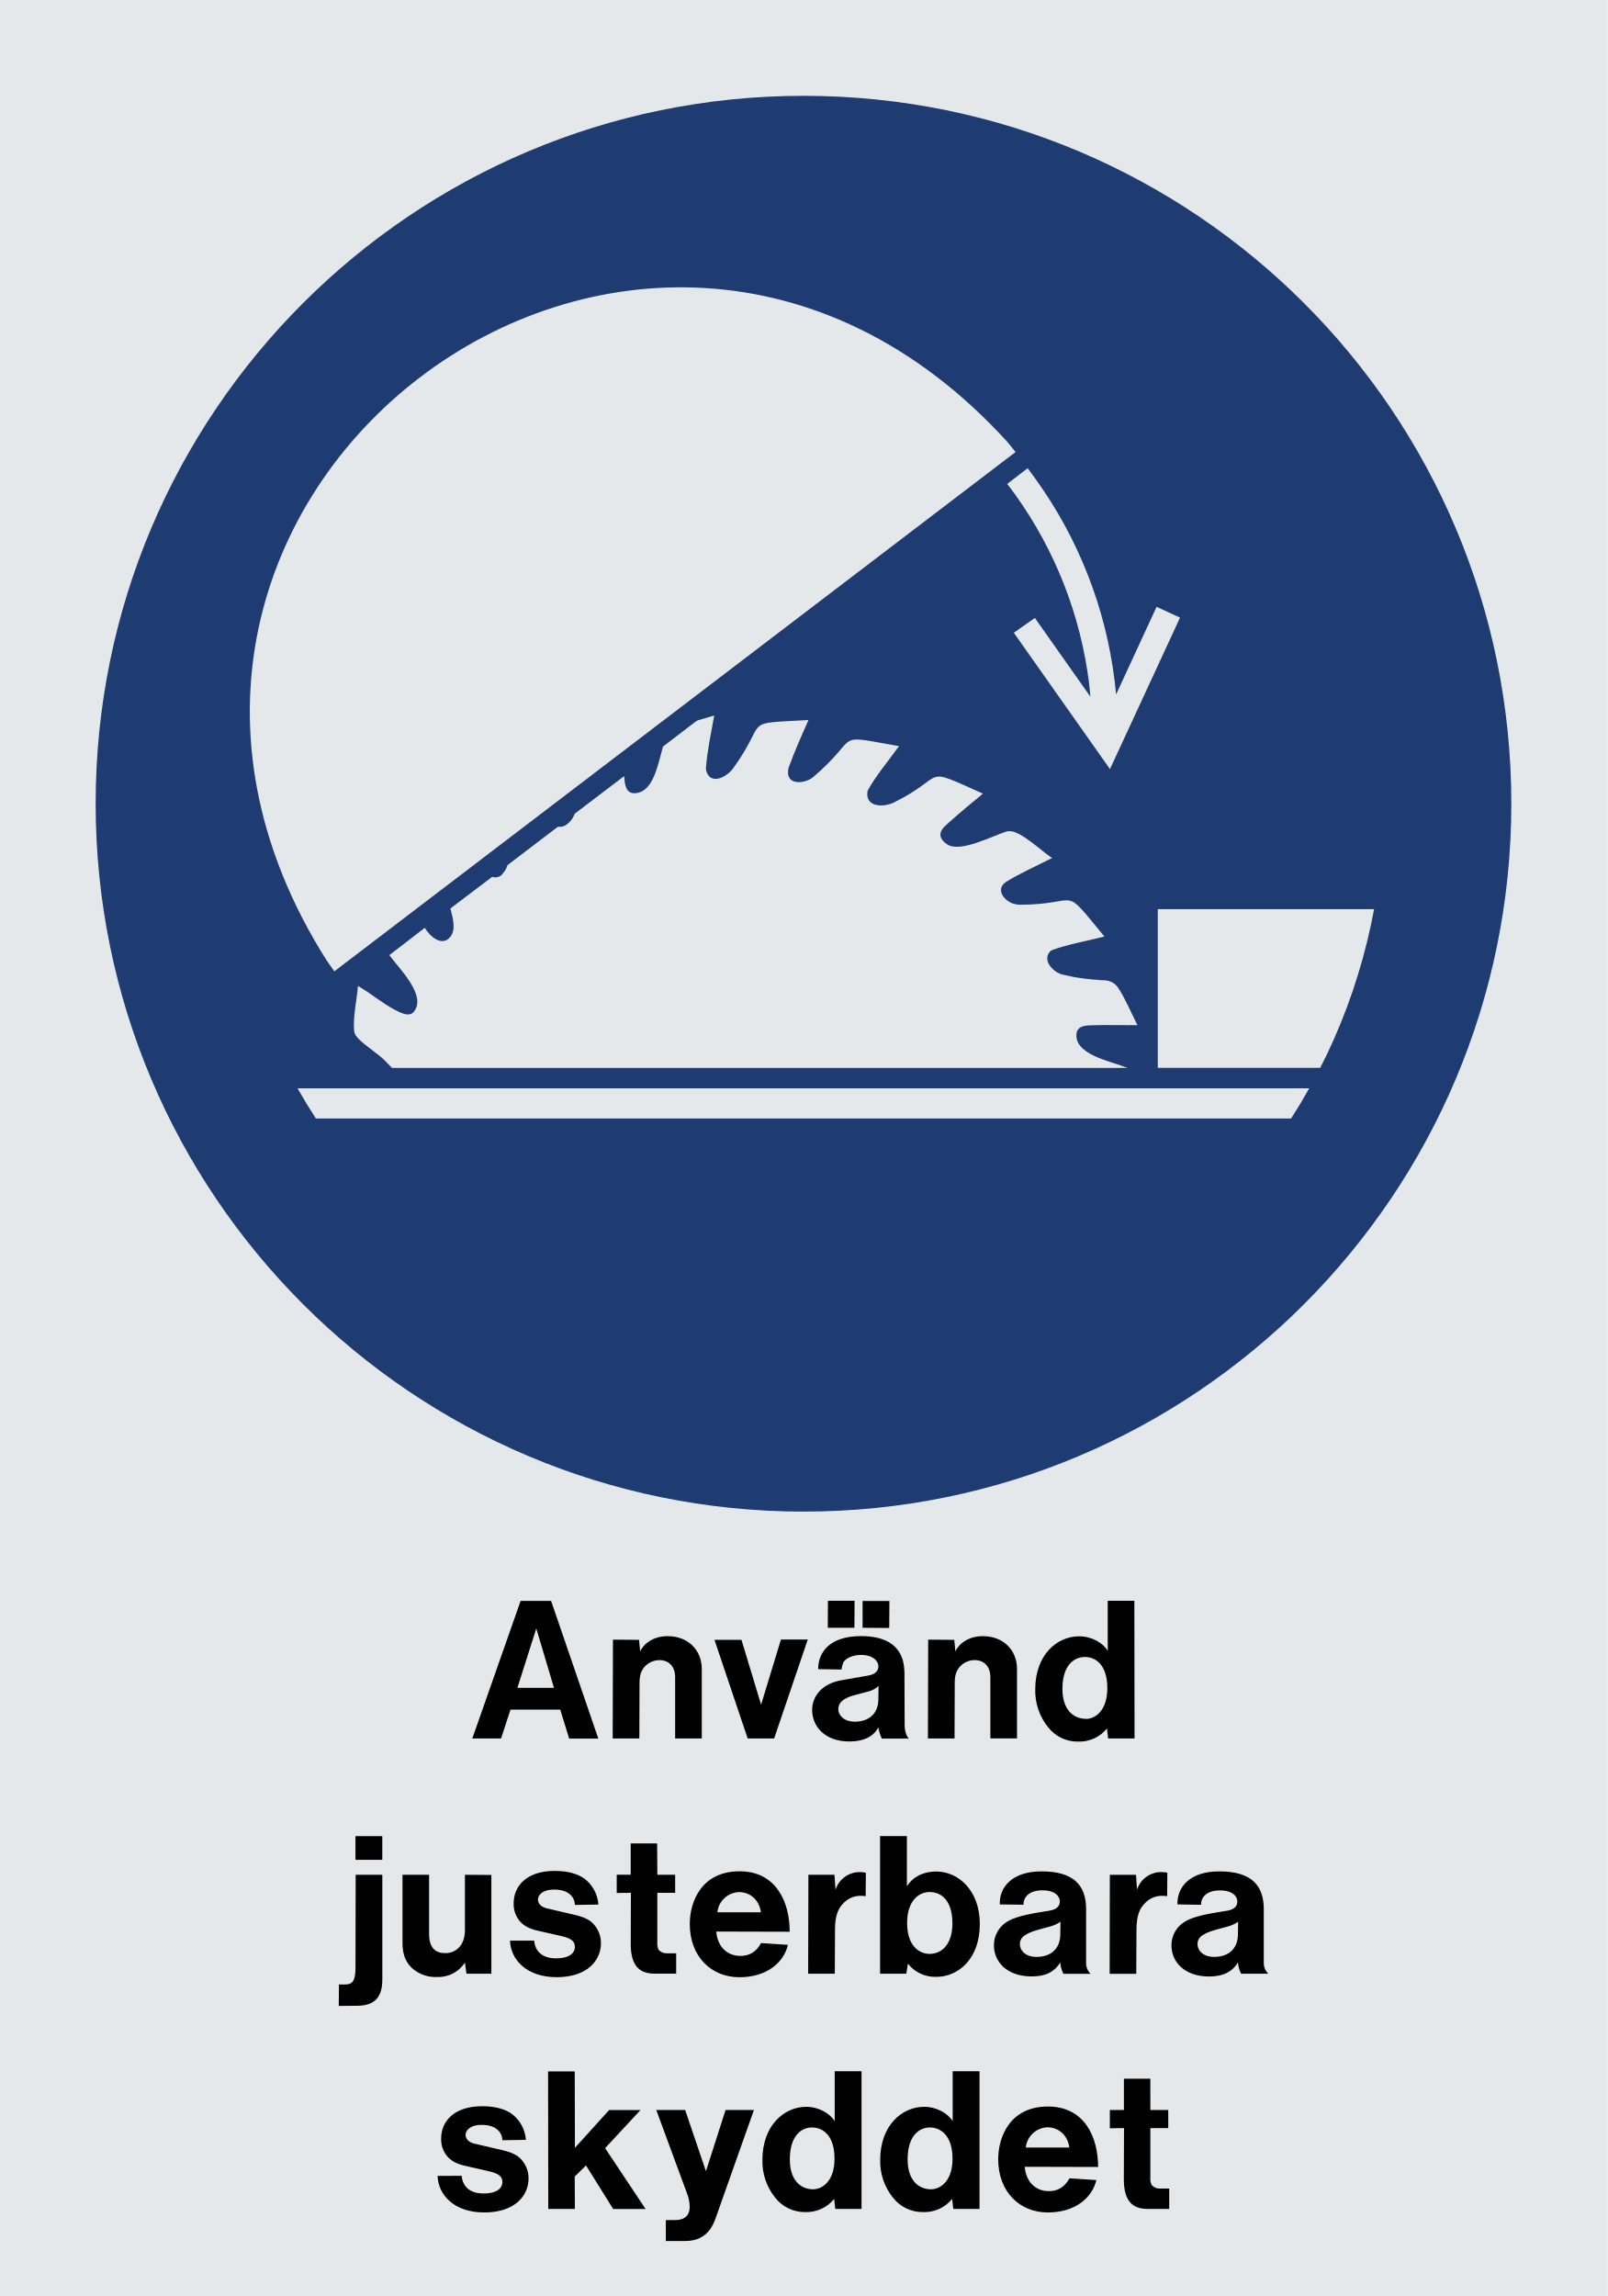
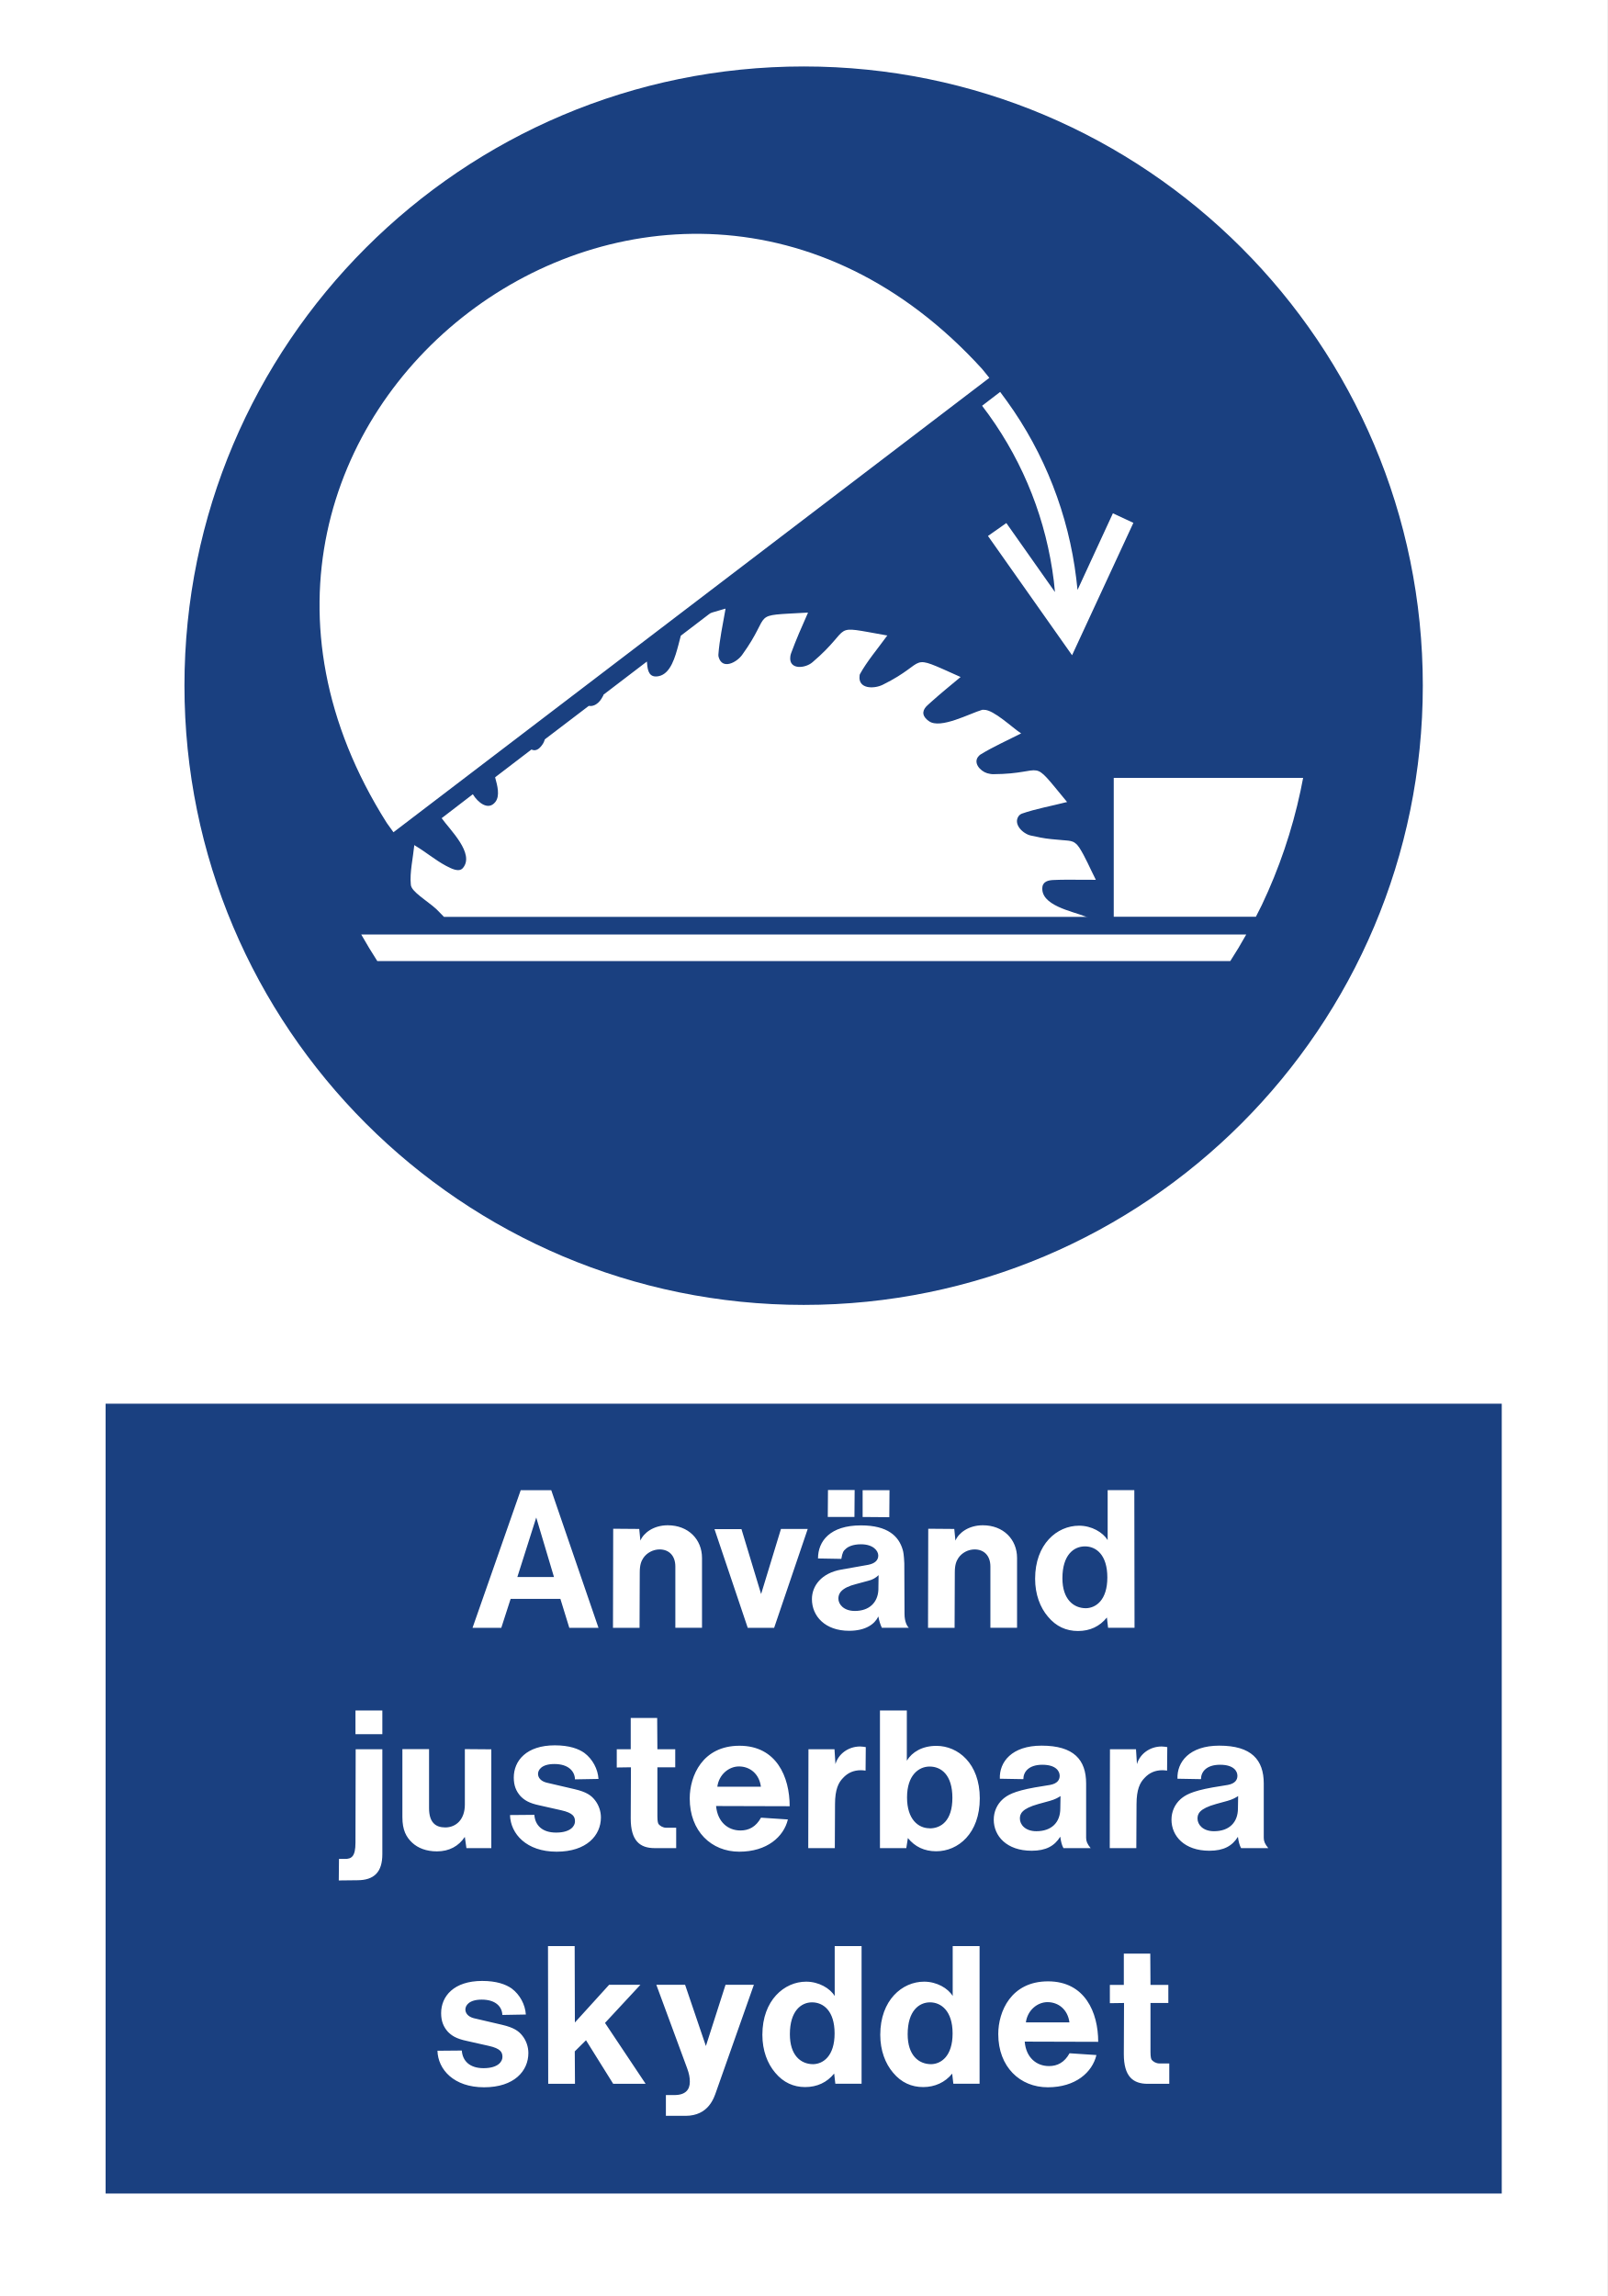
- <svg xmlns="http://www.w3.org/2000/svg" viewBox="0 0 595.28 850.37">
+ <svg xmlns="http://www.w3.org/2000/svg" id="Lager_1" data-name="Lager 1" viewBox="0 0 153.09 218.69">
  <defs>
-     <style>.a{fill:#e5e8eb;}.a,.b,.c{fill-rule:evenodd;}.b{fill:#000100;}.c{fill:#1e3b72;}</style>
+     <style>
+       .cls-1 {
+         fill: #1a4080;
+       }
+ 
+       .cls-1, .cls-2 {
+         fill-rule: evenodd;
+       }
+ 
+       .cls-2 {
+         fill: #fff;
+       }
+     </style>
  </defs>
-   <polyline class="a" points="0 850.37 595.28 850.37 595.28 0 0 0 0 850.37" />
-   <path class="b" d="M192.56,626.38l7-22,6.55,22H192.56Zm218.37,15,0.43,3.74h9.79l-0.07-51h-9.86v18.5c-1.8-2.88-5.91-5.33-10.58-5.33-8.21,0-16.27,6.84-16.27,19.66a21.41,21.41,0,0,0,4.75,14,13.78,13.78,0,0,0,11.16,5.33A13.06,13.06,0,0,0,410.93,641.43Zm-7.78-3.53c-4.61,0-8.71-3.31-8.71-11.09,0-8.71,4.25-11.81,8.35-11.81s8.28,3.1,8.28,11.52C411.08,634.59,406.83,637.83,403.16,637.9Zm-58.53,7.27h9.86l0.07-20.52c0-2.88.58-4.25,1.37-5.4a7.39,7.39,0,0,1,6-3.1c3.39,0,5.83,2.23,5.83,6.33v22.68h9.87V619.33c0-6.84-5-12.1-12.67-12.1-5.26,0-8.93,2.81-10.15,5.69l-0.43-4.32-9.65-.07ZM326.26,641a15,15,0,0,0,1.29,4.18h10C337,644.67,336,643,336,640l-0.07-18.72a20.47,20.47,0,0,0-.58-5c-1.44-5-5.54-9.07-15.48-9.07-11.45,0-15.91,5.83-15.91,12.24l8.64,0.14c0.43-2.45.79-3,1.58-3.67s2.74-1.73,5.69-1.73c4.61,0,6.41,2.45,6.41,4.18s-1.15,3-3.81,3.46l-9.87,1.73c-7.42,1.29-10.87,6.12-10.87,10.94,0,6.34,4.9,11.74,13.75,11.74C321.58,646.25,324.89,643.81,326.26,641Zm0.07-15.34-0.07,5.47c-0.22,4.61-3.31,7.78-8.71,7.78-4.11,0-6.12-2.45-6.12-4.61,0-1.73.86-4,6.7-5.4l4.32-1.15A8.13,8.13,0,0,0,326.34,625.66Zm-5.91-21.53,9.87,0.07,0.07-10h-9.94v9.93Zm-12.89,0h9.86l0.07-10h-9.87Zm-29.67,41h9.8l12.45-36.65h-9.93l-7.35,24.12-7.27-24h-10Zm-50,0h9.87l0.07-20.52c0-2.88.58-4.25,1.36-5.4a7.41,7.41,0,0,1,6-3.1c3.39,0,5.83,2.23,5.83,6.33v22.68h9.87V619.33c0-6.84-5-12.1-12.67-12.1-5.26,0-8.93,2.81-10.15,5.69l-0.43-4.32-9.65-.07Zm-52,0h10.65L190,634.45h18.43l3.31,10.73h10.8l-17.49-51h-11.3Z" transform="translate(-0.92 -1.25)" />
-   <path class="b" d="M132.58,690.07h9.94v-8.78h-9.94v8.78Zm326.87,38a11.64,11.64,0,0,0,1.15,4.18h10.08a5.48,5.48,0,0,1-1.66-3.82V708.35c0-8.78-4.53-14-16.49-14-11.09,0-15.69,6-15.48,12.24l8.71,0.14c0-2.74,2-5.33,7.06-5.33,4.83,0,6.41,2.38,6.41,4.1,0,1.51-.86,2.88-3.53,3.38l-5.69.94c-8.06,1.44-10.22,3-11.81,4.32a10.2,10.2,0,0,0-3.38,7.63c0,6.05,4.75,11.52,14,11.52C454.2,733.26,457.37,731.46,459.45,728.08ZM459.52,713l-0.07,4.61c0,5.18-3.24,8.42-8.85,8.42-4.1,0-6.12-2.45-6.12-4.68,0-1.73.58-3.67,6.84-5.4l4.25-1.15A12.06,12.06,0,0,0,459.52,713Zm-47.59,19.29h9.86L421.87,716c0-5.47,1.3-8,3-9.72a8.62,8.62,0,0,1,6.7-2.88,12.53,12.53,0,0,1,1.66.14l0.07-8.71a14.17,14.17,0,0,0-2.09-.22,9.39,9.39,0,0,0-9.15,6.55l-0.36-5.54H412Zm-18.29-4.18a11.65,11.65,0,0,0,1.15,4.18h10.08a5.47,5.47,0,0,1-1.66-3.82V708.35c0-8.78-4.54-14-16.49-14-11.09,0-15.7,6-15.48,12.24L380,706.7c0-2.74,2-5.33,7.06-5.33,4.82,0,6.41,2.38,6.41,4.1,0,1.51-.87,2.88-3.53,3.38l-5.68.94c-8.06,1.44-10.23,3-11.81,4.32a10.18,10.18,0,0,0-3.38,7.63c0,6.05,4.75,11.52,14,11.52C388.39,733.26,391.56,731.46,393.65,728.08ZM393.72,713l-0.07,4.61c0,5.18-3.24,8.42-8.85,8.42-4.11,0-6.12-2.45-6.12-4.68,0-1.73.58-3.67,6.84-5.4l4.25-1.15A12.05,12.05,0,0,0,393.72,713ZM326.9,732.26h9.72l0.58-3.74a12.81,12.81,0,0,0,10.51,4.9c8.13,0,16.13-6.62,16.13-19.58,0-12.6-8.14-19.44-16.06-19.44-5.26,0-9,2.31-10.95,5.48V681.28H326.9v51Zm18.36-7.35c-4.1,0-8.35-3.24-8.35-11.45S341.23,702,345.26,702c4.32,0,8.43,3.1,8.43,11.59C353.69,721.67,349.51,724.91,345.26,724.91Zm-45,7.35h9.87L310.2,716c0-5.47,1.3-8,3-9.72a8.62,8.62,0,0,1,6.7-2.88,12.47,12.47,0,0,1,1.66.14l0.07-8.71a14.11,14.11,0,0,0-2.09-.22,9.39,9.39,0,0,0-9.15,6.55L310,695.61h-9.65Zm-34.06-15.62,27.22,0.07c0-10.87-4.9-22.39-18.58-22.39-14,0-18.43,11.16-18.43,19.51,0,12.17,8.06,19.73,18.36,19.73s16.49-5.54,18-12l-9.94-.65c-1.87,3.38-4.46,4.75-7.63,4.75C270.53,725.7,266.72,722.53,266.21,716.63Zm0.43-7.13a8.38,8.38,0,0,1,8-7.49c4,0,7.49,2.74,8.13,7.49H266.64Zm-15.26,22.75V724.7h-3.67a3.81,3.81,0,0,1-2.88-1.37,5.86,5.86,0,0,1-.43-2.88V702.3H251v-6.7H244.4L244.32,684h-9.79v11.59h-5.18v6.77l5.26-.07-0.07,18.94c0,8.28,3.38,11,8.86,11h8ZM189.82,720c0.22,6.91,6,13.54,17.28,13.54s16.41-6.12,16.41-12.67a10.34,10.34,0,0,0-2.23-6.41c-1.36-1.73-3.17-3-7.49-4L203.28,708c-2.23-.58-3.1-1.94-3.1-3.24s1.3-3.67,6.05-3.67c5.25,0,7.56,2.74,7.63,5.69l8.71-.14a13.25,13.25,0,0,0-5.26-9.65c-2.16-1.51-5.54-2.81-10.94-2.81-10.51,0-15.19,5.69-15.19,12a9.7,9.7,0,0,0,2.52,6.91c1.37,1.37,3,2.52,7.05,3.38l7.92,1.8c4.61,1,5.18,2.45,5.18,4.18s-1.51,4.11-7,4.11c-5.18,0-7.77-2.74-8.06-6.55Zm-16.7,8.13,0.58,4.11h9.22V695.68l-9.79-.07v20.52c0,5.61-3.31,8.5-7.27,8.5-3.67,0-6-1.94-6-7.13V695.61H150v25.2c0,4.82,1.44,7.42,3.67,9.5a13.11,13.11,0,0,0,9.15,3.17A11.77,11.77,0,0,0,173.12,728.15Zm-46.65,8.06-0.07,8,6.84-.07c6.26,0,9.29-3,9.29-9.65V695.61h-9.87l-0.07,34.63c0,5.18-1.51,6-3.89,6h-2.23Z" transform="translate(-0.92 -1.25)" />
-   <path class="b" d="M163,807.14c0.21,6.91,6,13.54,17.28,13.54s16.42-6.12,16.42-12.67a10.36,10.36,0,0,0-2.23-6.41c-1.37-1.73-3.17-3-7.49-4l-10.51-2.45c-2.23-.58-3.1-1.94-3.1-3.24s1.29-3.67,6-3.67c5.26,0,7.56,2.74,7.63,5.69l8.71-.14a13.22,13.22,0,0,0-5.25-9.65c-2.16-1.51-5.54-2.81-10.95-2.81-10.51,0-15.19,5.69-15.19,11.95a9.72,9.72,0,0,0,2.52,6.91c1.37,1.37,3,2.52,7.06,3.38l7.92,1.8c4.61,1,5.18,2.45,5.18,4.18s-1.51,4.1-7,4.1c-5.18,0-7.78-2.73-8.06-6.55ZM434,819.38v-7.56h-3.67a3.8,3.8,0,0,1-2.88-1.37,5.78,5.78,0,0,1-.44-2.88V789.43h6.63v-6.7h-6.63L427,771.14h-9.79v11.59H412v6.77l5.25-.07-0.07,18.94c0,8.28,3.38,11,8.85,11h8Zm-53.56-15.62,27.22,0.07c0-10.87-4.9-22.39-18.58-22.39-14,0-18.43,11.16-18.43,19.51,0,12.17,8.06,19.73,18.36,19.73s16.49-5.54,18-12l-9.94-.65c-1.87,3.38-4.46,4.75-7.63,4.75C384.79,812.83,381,809.66,380.47,803.76Zm0.43-7.13a8.37,8.37,0,0,1,8-7.49c4,0,7.49,2.74,8.13,7.49H380.9Zm-27.29,19,0.43,3.74h9.72v-51h-9.94v18.51c-1.73-2.88-5.9-5.33-10.58-5.33-8.13,0-16.27,6.84-16.27,19.66a21.4,21.4,0,0,0,4.75,14,13.87,13.87,0,0,0,11.16,5.33A13.19,13.19,0,0,0,353.61,815.64Zm-7.77-3.53c-4.68,0-8.71-3.31-8.71-11.09,0-8.71,4.25-11.81,8.28-11.81s8.35,3.1,8.35,11.52C353.76,808.8,349.51,812,345.84,812.11Zm-35.93,3.53,0.43,3.74h9.72v-51h-9.94v18.51c-1.73-2.88-5.9-5.33-10.58-5.33-8.06,0-16.2,6.84-16.2,19.66a21.4,21.4,0,0,0,4.75,14,13.84,13.84,0,0,0,11.09,5.33A13.19,13.19,0,0,0,309.91,815.64Zm-7.77-3.53c-4.61,0-8.64-3.31-8.64-11.09,0-8.71,4.25-11.81,8.2-11.81,4.18,0,8.35,3.1,8.35,11.52C310.06,808.8,305.81,812,302.14,812.11Zm-54.57,11.45v7.7h7.27c8.57,0,10.58-6.77,11.37-9l14-39.53H269.67l-7.27,22.68-7.7-22.68H244l11.38,30.89a13.94,13.94,0,0,1,1,5c0,3-1.66,5-5.9,4.9h-3ZM204,819.38h9.86l-0.07-12,4.18-4.11,10.08,16.13h12l-15-22.54,13.1-14.11H226.54l-12.67,14-0.07-28.3h-9.87Z" transform="translate(-0.92 -1.25)" />
-   <path class="c" d="M374,180.47l2.85,3.83a152.13,152.13,0,0,1,27.5,70.28l0.47,4.74-20.59-29.2-7.79,5.48,35.61,50.5L438,230l-8.68-4-15,32.45-0.51-4.77a161.59,161.59,0,0,0-29.4-75.14l-2.85-3.88ZM124.76,361l-2.83-4C14,186.45,238,15.6,374,164.87l3.09,3.79Zm305-23.06v58.82H489.9l2.52-5a217.87,217.87,0,0,0,16.35-48.22l1.11-5.56H429.71Zm49.38,77.56H117.92L114.45,410l-3.32-5.68H485.85L482.58,410Zm-60.46-18.72-1-.31c-5.24-2.15-19.19-4.64-18-12.64a2.79,2.79,0,0,1,.47-1.17c1.36-2,4.52-1.52,6.6-1.71,0.44,0,2-.05,3-0.05,4,0,8.15,0,12.13.05h0.35l-0.23-.47c-2.13-4.2-4.26-9.31-6.8-13.19a7.6,7.6,0,0,0-1.78-1.9,7,7,0,0,0-3.79-1.08c-0.54,0-1.08-.07-1.62-0.11a85.56,85.56,0,0,1-9.37-1.1c-1.28-.25-2.55-0.57-3.83-0.81-3.38-.61-7.94-5-5.1-8.48a2.54,2.54,0,0,1,1.14-.78c5.81-2.07,12.75-3.3,18.81-4.83l0.36-.07L409.9,348c-16.23-19.59-8-11.78-31.14-11.66a8.69,8.69,0,0,1-2.52-.41c-3-.91-6.41-4.68-3.37-7.52a4.43,4.43,0,0,1,.71-0.56c5.16-3.14,11-5.79,16.45-8.52l0.59-.27-0.16-.14C387.06,316.76,379,309,375,309.1c-0.29,0-.78,0-0.86,0-5.16,1.46-17.73,8.31-22.51,4.78-0.22-.16-0.45-0.3-0.66-0.48-2.58-2.16-2.07-4.43.3-6.49,0.47-.41.91-0.85,1.38-1.27,4-3.57,8.12-6.94,12.21-10.34l0.16-.11-0.28-.12c-23.22-10.38-12.48-6.64-32.71,3.39-3.75,1.86-10.51,1.82-9.83-3.78a2.08,2.08,0,0,1,.19-0.75c2.89-5.28,7.54-10.82,11.14-15.8l0.43-.58-0.31,0c-25-4.37-13.36-4-31.42,11.42-3.11,2.65-10.05,3.3-9.39-2.37a6.44,6.44,0,0,1,.36-1.5c2.07-5.62,4.54-11.26,7-16.74l0.18-.42-0.26,0c-25.25,1.45-14.21-.66-27.66,17.89-2.34,3.24-8.34,6.36-9.92,1a3.11,3.11,0,0,1-.14-1.1c0.43-6.16,1.91-13,3-19.12l0.06-.35-5.68,1.66a4.13,4.13,0,0,0-1.3.67l-12,9.17-1,3.79c-1.39,5.17-3.29,12.27-8.29,13.34-4,.86-4.75-2.12-5-5.29l-0.08-.9-18.41,14,0,0.24-0.2.39a8.19,8.19,0,0,1-2.93,3.47,4.25,4.25,0,0,1-2.71.68l-0.33,0h0l-18.62,14.18,0,0a8,8,0,0,1-1.74,3.08,3.3,3.3,0,0,1-3.45,1.39l-0.38-.12h-0.12L167.78,337.7l0,0.17c0.9,3.36,2.05,7.67,0,10.26-3,3.95-7.5.09-9.46-3.13l-0.07-.11L145.13,355c3.53,4.92,14.1,15,9,21.06-1.69,2-5,.24-7.24-0.95-4.51-2.43-8.45-5.79-12.86-8.39l-0.52-.34,0,0.19c-0.45,5-1.9,11.52-1.42,16.42a3.58,3.58,0,0,0,.35,1.31c1.57,3.08,8.68,7,11.78,10.53l1.9,1.94H418.63ZM36.35,298.89c0,144.79,117.43,262.21,262.21,262.21S560.71,443.67,560.71,298.89,443.35,36.74,298.56,36.74,36.35,154.1,36.35,298.89Z" transform="translate(-0.92 -1.25)" />
+   <polyline class="cls-2" points="0 218.69 153.09 218.69 153.09 0 0 0 0 218.69" />
+   <path class="cls-1" d="M93.55,38.65l.64.86c3.37,4.69,5.48,10.08,6.19,15.81l.11,1.07-4.63-6.57-1.75,1.23,8.01,11.36,5.84-12.61-1.95-.91-3.37,7.3-.12-1.08c-.73-6.07-3.02-11.95-6.61-16.91l-.64-.87-1.71,1.31ZM37.48,79.27l-.64-.89C12.57,39.99,62.97,1.56,93.55,35.14l.69.85-56.76,43.28ZM106.09,74.09v13.23h13.54l.57-1.13c1.64-3.45,2.88-7.1,3.68-10.85l.25-1.25h-18.03ZM117.2,91.54H35.94l-.78-1.25-.75-1.28h84.3l-.74,1.28-.78,1.25ZM103.57,87.35l-.22-.07c-1.18-.48-4.32-1.04-4.05-2.84.01-.09.05-.18.11-.26.31-.44,1.02-.34,1.49-.38.1,0,.45-.01.67-.01.9,0,1.83,0,2.73.01h.08l-.05-.11c-.48-.94-.96-2.09-1.53-2.97-.11-.17-.24-.31-.4-.43-.25-.19-.54-.21-.85-.24-.12-.01-.24-.02-.36-.03-.7-.06-1.41-.11-2.11-.25-.29-.06-.57-.13-.86-.18-.76-.14-1.79-1.12-1.15-1.91.07-.08.16-.14.26-.18,1.31-.46,2.87-.74,4.23-1.09h.08s-.02-.05-.02-.05c-3.65-4.41-1.8-2.65-7.01-2.62-.19,0-.38-.04-.57-.09-.68-.2-1.44-1.05-.76-1.69.05-.05.1-.09.16-.12,1.16-.71,2.48-1.3,3.7-1.92l.13-.06-.04-.03c-.76-.49-2.58-2.23-3.48-2.22-.06,0-.18,0-.19,0-1.16.33-3.99,1.87-5.07,1.08-.05-.04-.1-.07-.15-.11-.58-.49-.47-1,.07-1.46.11-.09.21-.19.31-.28.89-.8,1.83-1.56,2.75-2.33l.04-.02-.06-.03c-5.22-2.33-2.81-1.49-7.36.76-.85.42-2.37.41-2.21-.85,0-.06.01-.12.04-.17.65-1.19,1.7-2.43,2.51-3.55l.1-.13h-.07c-5.62-.99-3.01-.9-7.07,2.56-.7.6-2.26.74-2.11-.53.01-.12.04-.23.08-.34.46-1.26,1.02-2.53,1.57-3.77l.04-.09h-.06c-5.68.33-3.2-.14-6.22,4.03-.53.73-1.88,1.43-2.23.22-.02-.08-.04-.16-.03-.25.1-1.39.43-2.92.67-4.3v-.08s-1.26.37-1.26.37c-.11.03-.2.08-.29.15l-2.7,2.06-.22.85c-.31,1.16-.74,2.76-1.87,3-.9.19-1.07-.48-1.12-1.19l-.02-.2-4.14,3.16v.05s-.05.09-.05.09c-.16.31-.36.6-.66.78-.18.11-.4.18-.61.15h-.07s0-.01,0-.01l-4.19,3.19h0c-.1.32-.19.46-.39.7-.19.23-.48.41-.78.31l-.09-.03h-.03l-3.44,2.63v.04c.21.76.47,1.72.02,2.31-.69.89-1.69.02-2.13-.7l-.02-.03-2.97,2.28c.79,1.11,3.17,3.37,2.03,4.74-.38.46-1.13.05-1.63-.21-1.02-.55-1.9-1.3-2.89-1.89l-.12-.08v.04c-.11,1.13-.44,2.59-.33,3.69,0,.1.03.2.08.3.35.69,1.95,1.57,2.65,2.37l.43.44h61.31ZM17.57,65.3c0,32.57,26.42,58.99,58.99,58.99s58.97-26.42,58.97-58.99S109.13,6.33,76.56,6.33s-58.99,26.4-58.99,58.97Z" />
+   <polyline class="cls-1" points="10.06 133.7 143.05 133.7 143.05 208.93 10.06 208.93 10.06 133.7" />
+   <path class="cls-2" d="M49.28,150.21l1.8-5.67,1.69,5.67h-3.48ZM105.44,154.08l.11.96h2.52l-.02-13.11h-2.54v4.76c-.46-.74-1.52-1.37-2.72-1.37-2.11,0-4.19,1.76-4.19,5.05,0,1.5.48,2.74,1.22,3.61.78.94,1.74,1.37,2.87,1.37s2.07-.44,2.74-1.28ZM103.44,153.18c-1.18,0-2.24-.85-2.24-2.85,0-2.24,1.09-3.04,2.15-3.04s2.13.8,2.13,2.96-1.09,2.91-2.04,2.93ZM88.39,155.05h2.54l.02-5.28c0-.74.15-1.09.35-1.39.33-.48.92-.8,1.54-.8.87,0,1.5.57,1.5,1.63v5.83h2.54v-6.65c0-1.76-1.3-3.11-3.26-3.11-1.35,0-2.3.72-2.61,1.46l-.11-1.11-2.48-.02-.02,9.42ZM83.67,153.97c.06.37.19.78.33,1.07h2.57c-.15-.13-.41-.55-.41-1.33l-.02-4.81c-.04-.83-.09-1.07-.15-1.28-.37-1.3-1.43-2.33-3.98-2.33-2.94,0-4.09,1.5-4.09,3.15l2.22.04c.11-.63.2-.76.41-.94.22-.22.7-.45,1.46-.45,1.18,0,1.65.63,1.65,1.07s-.3.76-.98.89l-2.54.45c-1.91.33-2.8,1.57-2.8,2.81,0,1.63,1.26,3.02,3.54,3.02,1.57,0,2.43-.63,2.78-1.35ZM83.69,150.03l-.02,1.41c-.06,1.18-.85,2-2.24,2-1.06,0-1.57-.63-1.57-1.18,0-.44.22-1.02,1.72-1.39l1.11-.3c.41-.09.76-.3,1-.54ZM82.17,144.49l2.54.02.02-2.57h-2.56v2.55ZM78.85,144.49h2.54l.02-2.57h-2.54l-.02,2.57ZM71.22,155.05h2.52l3.2-9.42h-2.55l-1.89,6.2-1.87-6.18h-2.57l3.17,9.41ZM58.38,155.05h2.54l.02-5.28c0-.74.15-1.09.35-1.39.33-.48.93-.8,1.54-.8.87,0,1.5.57,1.5,1.63v5.83h2.54v-6.65c0-1.76-1.3-3.11-3.26-3.11-1.35,0-2.3.72-2.61,1.46l-.11-1.11-2.48-.02-.02,9.42ZM45.01,155.05h2.74l.89-2.76h4.74l.85,2.76h2.78l-4.5-13.11h-2.91l-4.59,13.11Z" />
+   <path class="cls-2" d="M33.86,165.18h2.56v-2.26h-2.56v2.26ZM117.92,174.96c.06.46.15.8.3,1.07h2.59c-.33-.39-.43-.67-.43-.98v-5.17c0-2.26-1.17-3.61-4.24-3.61-2.85,0-4.04,1.56-3.98,3.15l2.24.04c0-.7.52-1.37,1.82-1.37s1.65.61,1.65,1.05c0,.39-.22.74-.91.87l-1.46.24c-2.07.37-2.63.76-3.04,1.11-.56.5-.87,1.2-.87,1.96,0,1.55,1.22,2.96,3.61,2.96,1.37,0,2.18-.46,2.72-1.33ZM117.94,171.07l-.02,1.18c0,1.33-.83,2.17-2.28,2.17-1.06,0-1.57-.63-1.57-1.2,0-.44.15-.94,1.76-1.39l1.09-.3c.48-.13.81-.32,1.02-.46ZM105.7,176.03h2.54l.02-4.18c0-1.41.33-2.06.76-2.5.46-.5,1.02-.74,1.72-.74.15,0,.28.02.43.04l.02-2.24c-.13-.02-.33-.06-.54-.06-1.11,0-2.07.7-2.35,1.68l-.09-1.42h-2.48l-.02,9.42ZM101,174.96c.06.46.15.8.3,1.07h2.59c-.33-.39-.43-.67-.43-.98v-5.17c0-2.26-1.17-3.61-4.24-3.61-2.85,0-4.04,1.56-3.98,3.15l2.24.04c0-.7.52-1.37,1.81-1.37s1.65.61,1.65,1.05c0,.39-.22.74-.91.87l-1.46.24c-2.07.37-2.63.76-3.04,1.11-.56.5-.87,1.2-.87,1.96,0,1.55,1.22,2.96,3.61,2.96,1.37,0,2.18-.46,2.72-1.33ZM101.02,171.07l-.02,1.18c0,1.33-.83,2.17-2.28,2.17-1.06,0-1.57-.63-1.57-1.2,0-.44.15-.94,1.76-1.39l1.09-.3c.48-.13.82-.32,1.02-.46ZM83.83,176.03h2.5l.15-.96c.67.83,1.57,1.26,2.7,1.26,2.09,0,4.15-1.7,4.15-5.04s-2.09-5-4.13-5c-1.35,0-2.32.59-2.82,1.41v-4.78h-2.56v13.11ZM88.55,174.14c-1.06,0-2.15-.83-2.15-2.94s1.11-2.94,2.15-2.94c1.11,0,2.17.8,2.17,2.98s-1.07,2.91-2.17,2.91ZM76.98,176.03h2.54l.02-4.18c0-1.41.33-2.06.76-2.5.46-.5,1.02-.74,1.72-.74.15,0,.28.02.43.04l.02-2.24c-.13-.02-.33-.06-.54-.06-1.11,0-2.07.7-2.35,1.68l-.09-1.42h-2.48l-.02,9.42ZM68.22,172.02l7,.02c0-2.8-1.26-5.76-4.78-5.76s-4.74,2.87-4.74,5.02c0,3.13,2.07,5.07,4.72,5.07s4.24-1.43,4.63-3.07l-2.56-.17c-.48.87-1.15,1.22-1.96,1.22-1.2,0-2.18-.82-2.32-2.33ZM68.33,170.18c.15-1.15,1.09-1.93,2.06-1.93,1.04,0,1.93.7,2.09,1.93h-4.15ZM64.41,176.03v-1.94h-.94c-.32,0-.59-.17-.74-.35-.04-.07-.11-.22-.11-.74v-4.67h1.7v-1.72h-1.7l-.02-2.98h-2.52v2.98h-1.33v1.74l1.35-.02-.02,4.87c0,2.13.87,2.83,2.28,2.83h2.06ZM48.58,172.89c.06,1.78,1.56,3.48,4.44,3.48s4.22-1.57,4.22-3.26c0-.59-.2-1.18-.57-1.65-.35-.45-.81-.78-1.92-1.04l-2.7-.63c-.57-.15-.8-.5-.8-.83,0-.37.33-.94,1.56-.94,1.35,0,1.94.7,1.96,1.46l2.24-.04c-.06-.94-.56-1.89-1.35-2.48-.55-.39-1.43-.72-2.81-.72-2.7,0-3.91,1.46-3.91,3.07,0,.76.22,1.3.65,1.78.35.35.76.65,1.81.87l2.04.46c1.18.26,1.33.63,1.33,1.07,0,.41-.39,1.06-1.8,1.06-1.33,0-2-.7-2.07-1.69l-2.31.02ZM44.28,174.98l.15,1.05h2.37v-9.41l-2.52-.02v5.28c0,1.44-.85,2.18-1.87,2.18-.94,0-1.54-.5-1.54-1.83v-5.63h-2.54v6.48c0,1.24.37,1.91.94,2.44.54.5,1.33.82,2.35.82,1.17,0,2.07-.5,2.65-1.37ZM32.29,177.05l-.02,2.06,1.76-.02c1.61,0,2.39-.78,2.39-2.48v-10h-2.54l-.02,8.91c0,1.33-.39,1.54-1,1.54h-.57Z" />
+   <path class="cls-2" d="M41.67,195.33c.05,1.78,1.55,3.48,4.44,3.48s4.22-1.57,4.22-3.26c0-.59-.2-1.19-.57-1.65-.35-.45-.82-.78-1.93-1.04l-2.7-.63c-.57-.15-.8-.5-.8-.83,0-.37.33-.94,1.56-.94,1.35,0,1.94.7,1.96,1.46l2.24-.04c-.06-.94-.56-1.89-1.35-2.48-.56-.39-1.43-.72-2.81-.72-2.7,0-3.91,1.46-3.91,3.07,0,.76.22,1.3.65,1.78.35.35.76.65,1.82.87l2.04.46c1.19.26,1.33.63,1.33,1.07,0,.41-.39,1.06-1.8,1.06-1.33,0-2-.7-2.07-1.68l-2.31.02ZM111.38,198.48v-1.94h-.94c-.32,0-.59-.17-.74-.35-.04-.07-.11-.22-.11-.74v-4.67h1.7v-1.72h-1.7l-.02-2.98h-2.52v2.98h-1.33v1.74l1.35-.02-.02,4.87c0,2.13.87,2.83,2.28,2.83h2.06ZM97.61,194.46l7,.02c0-2.8-1.26-5.76-4.78-5.76s-4.74,2.87-4.74,5.02c0,3.13,2.07,5.07,4.72,5.07s4.24-1.43,4.63-3.07l-2.56-.17c-.48.87-1.15,1.22-1.96,1.22-1.2,0-2.19-.82-2.31-2.33ZM97.72,192.63c.15-1.15,1.09-1.93,2.06-1.93,1.04,0,1.93.7,2.09,1.93h-4.15ZM90.7,197.51l.11.96h2.5v-13.11h-2.56v4.76c-.44-.74-1.52-1.37-2.72-1.37-2.09,0-4.18,1.76-4.18,5.06,0,1.5.48,2.74,1.22,3.61.78.94,1.76,1.37,2.87,1.37s2.09-.45,2.76-1.28ZM88.7,196.61c-1.2,0-2.24-.85-2.24-2.85,0-2.24,1.09-3.04,2.13-3.04s2.15.8,2.15,2.96-1.09,2.91-2.04,2.93ZM79.46,197.51l.11.96h2.5v-13.11h-2.56v4.76c-.44-.74-1.52-1.37-2.72-1.37-2.07,0-4.17,1.76-4.17,5.06,0,1.5.48,2.74,1.22,3.61.78.94,1.76,1.37,2.85,1.37,1.15,0,2.09-.45,2.76-1.28ZM77.46,196.61c-1.19,0-2.22-.85-2.22-2.85,0-2.24,1.09-3.04,2.11-3.04,1.07,0,2.15.8,2.15,2.96s-1.09,2.91-2.04,2.93ZM63.43,199.55v1.98h1.87c2.2,0,2.72-1.74,2.92-2.31l3.59-10.17h-2.7l-1.87,5.83-1.98-5.83h-2.74l2.93,7.94c.19.52.26.87.26,1.3,0,.76-.43,1.28-1.52,1.26h-.76ZM52.23,198.48h2.54l-.02-3.09,1.07-1.06,2.59,4.15h3.09l-3.87-5.8,3.37-3.63h-2.98l-3.26,3.59-.02-7.28h-2.54l.02,13.11Z" />
</svg>
